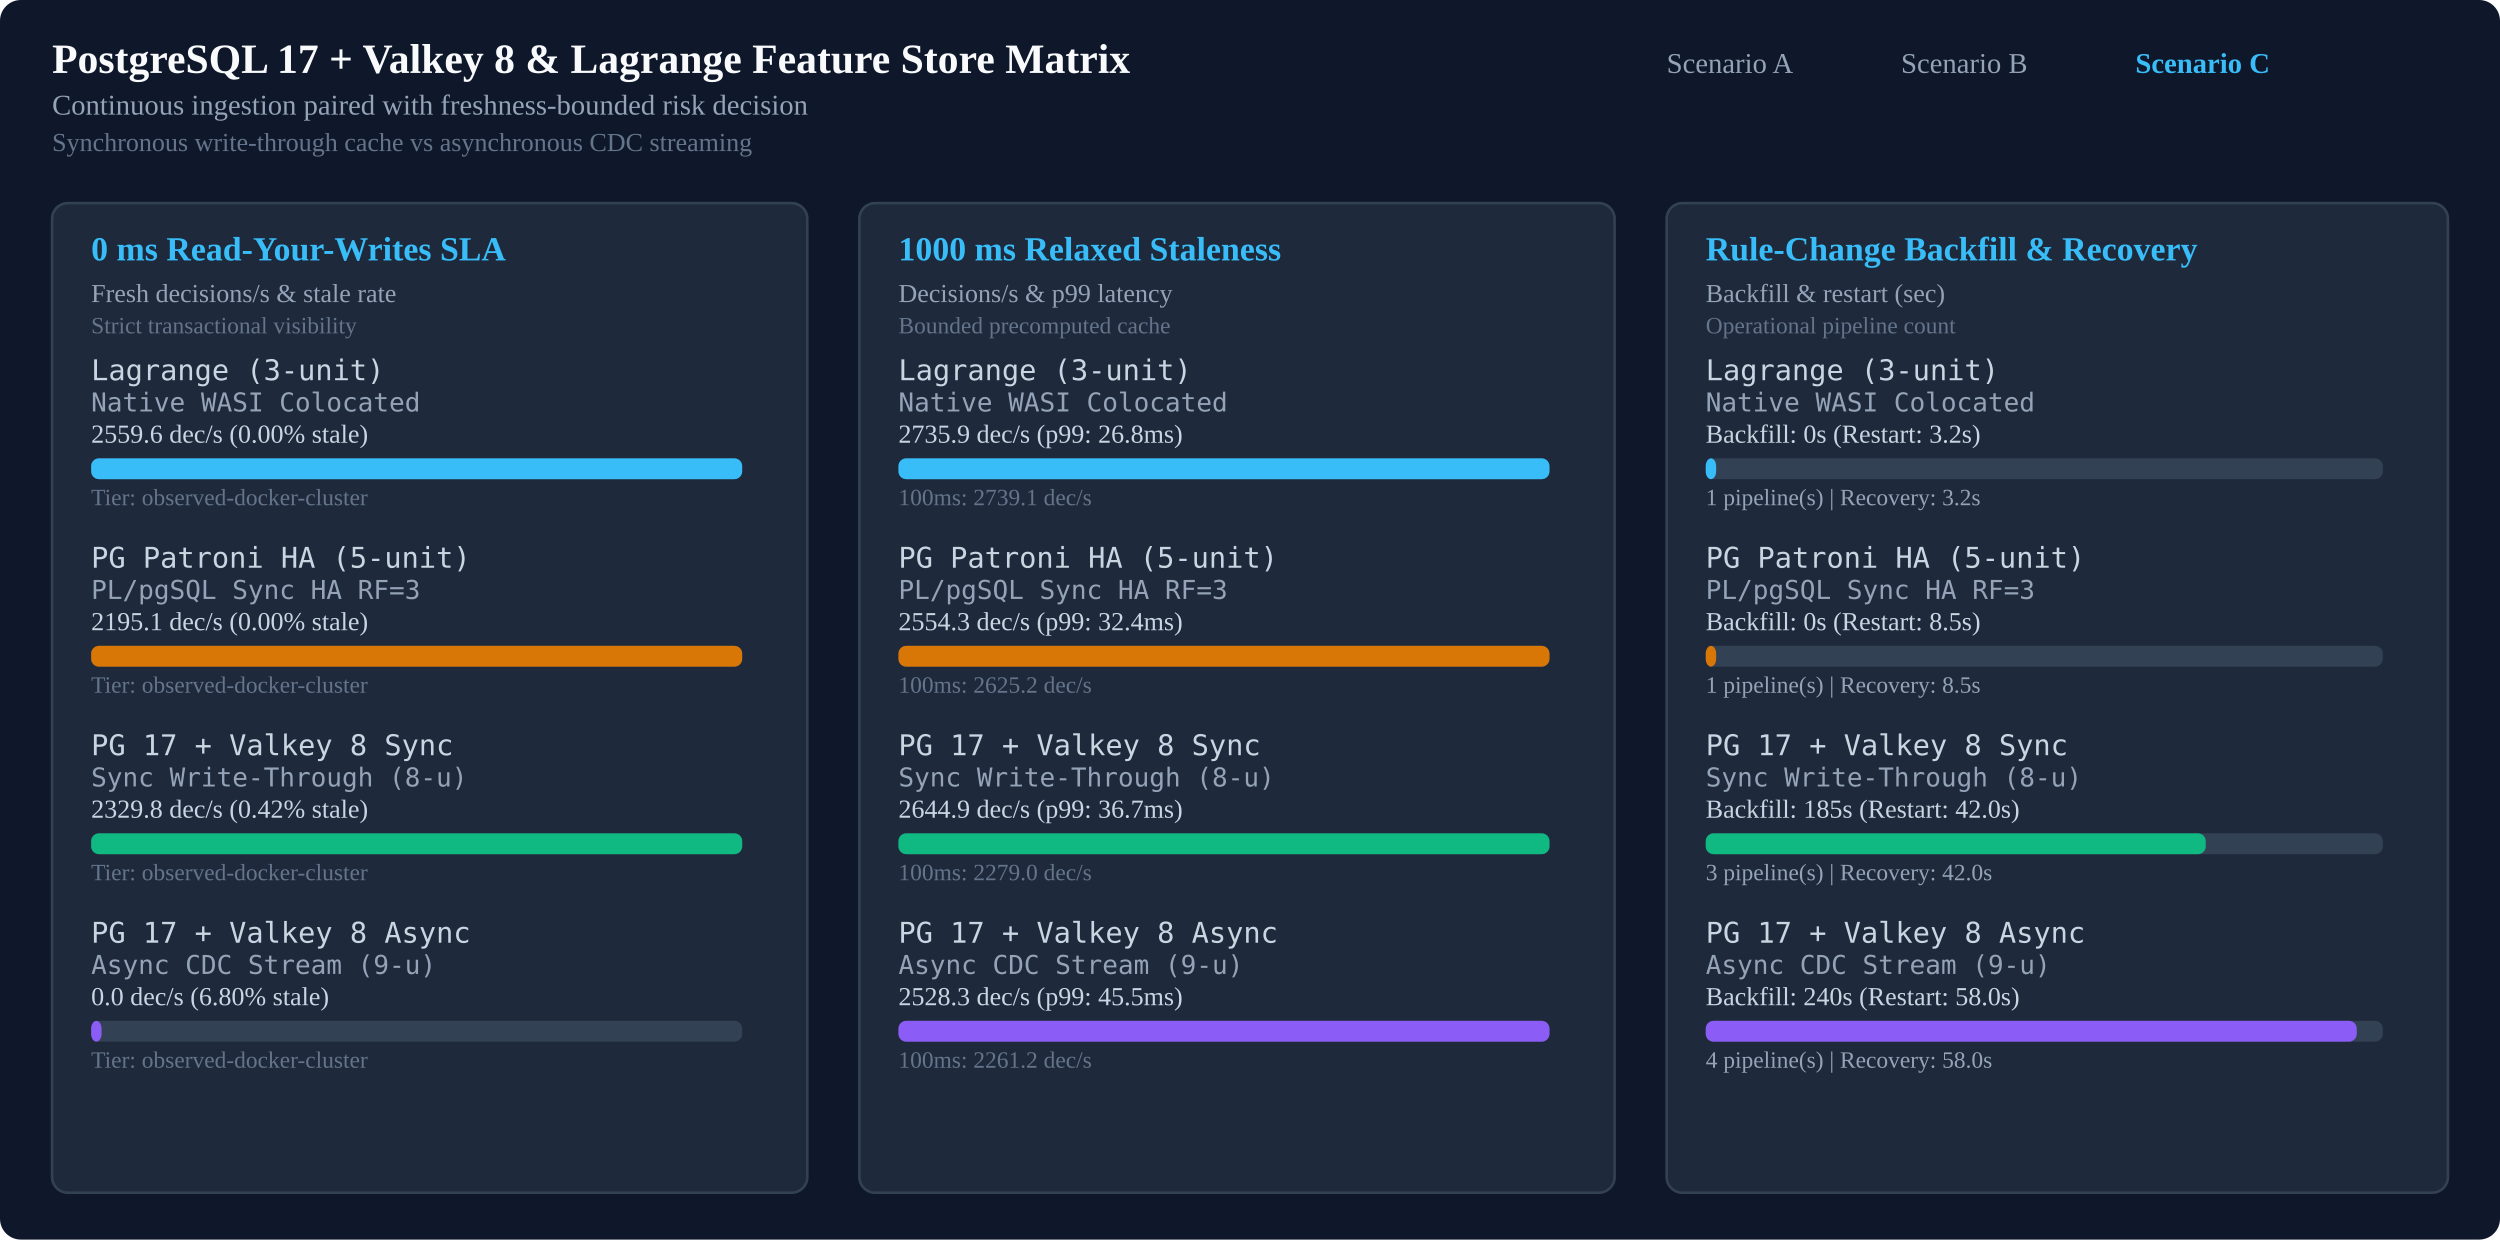
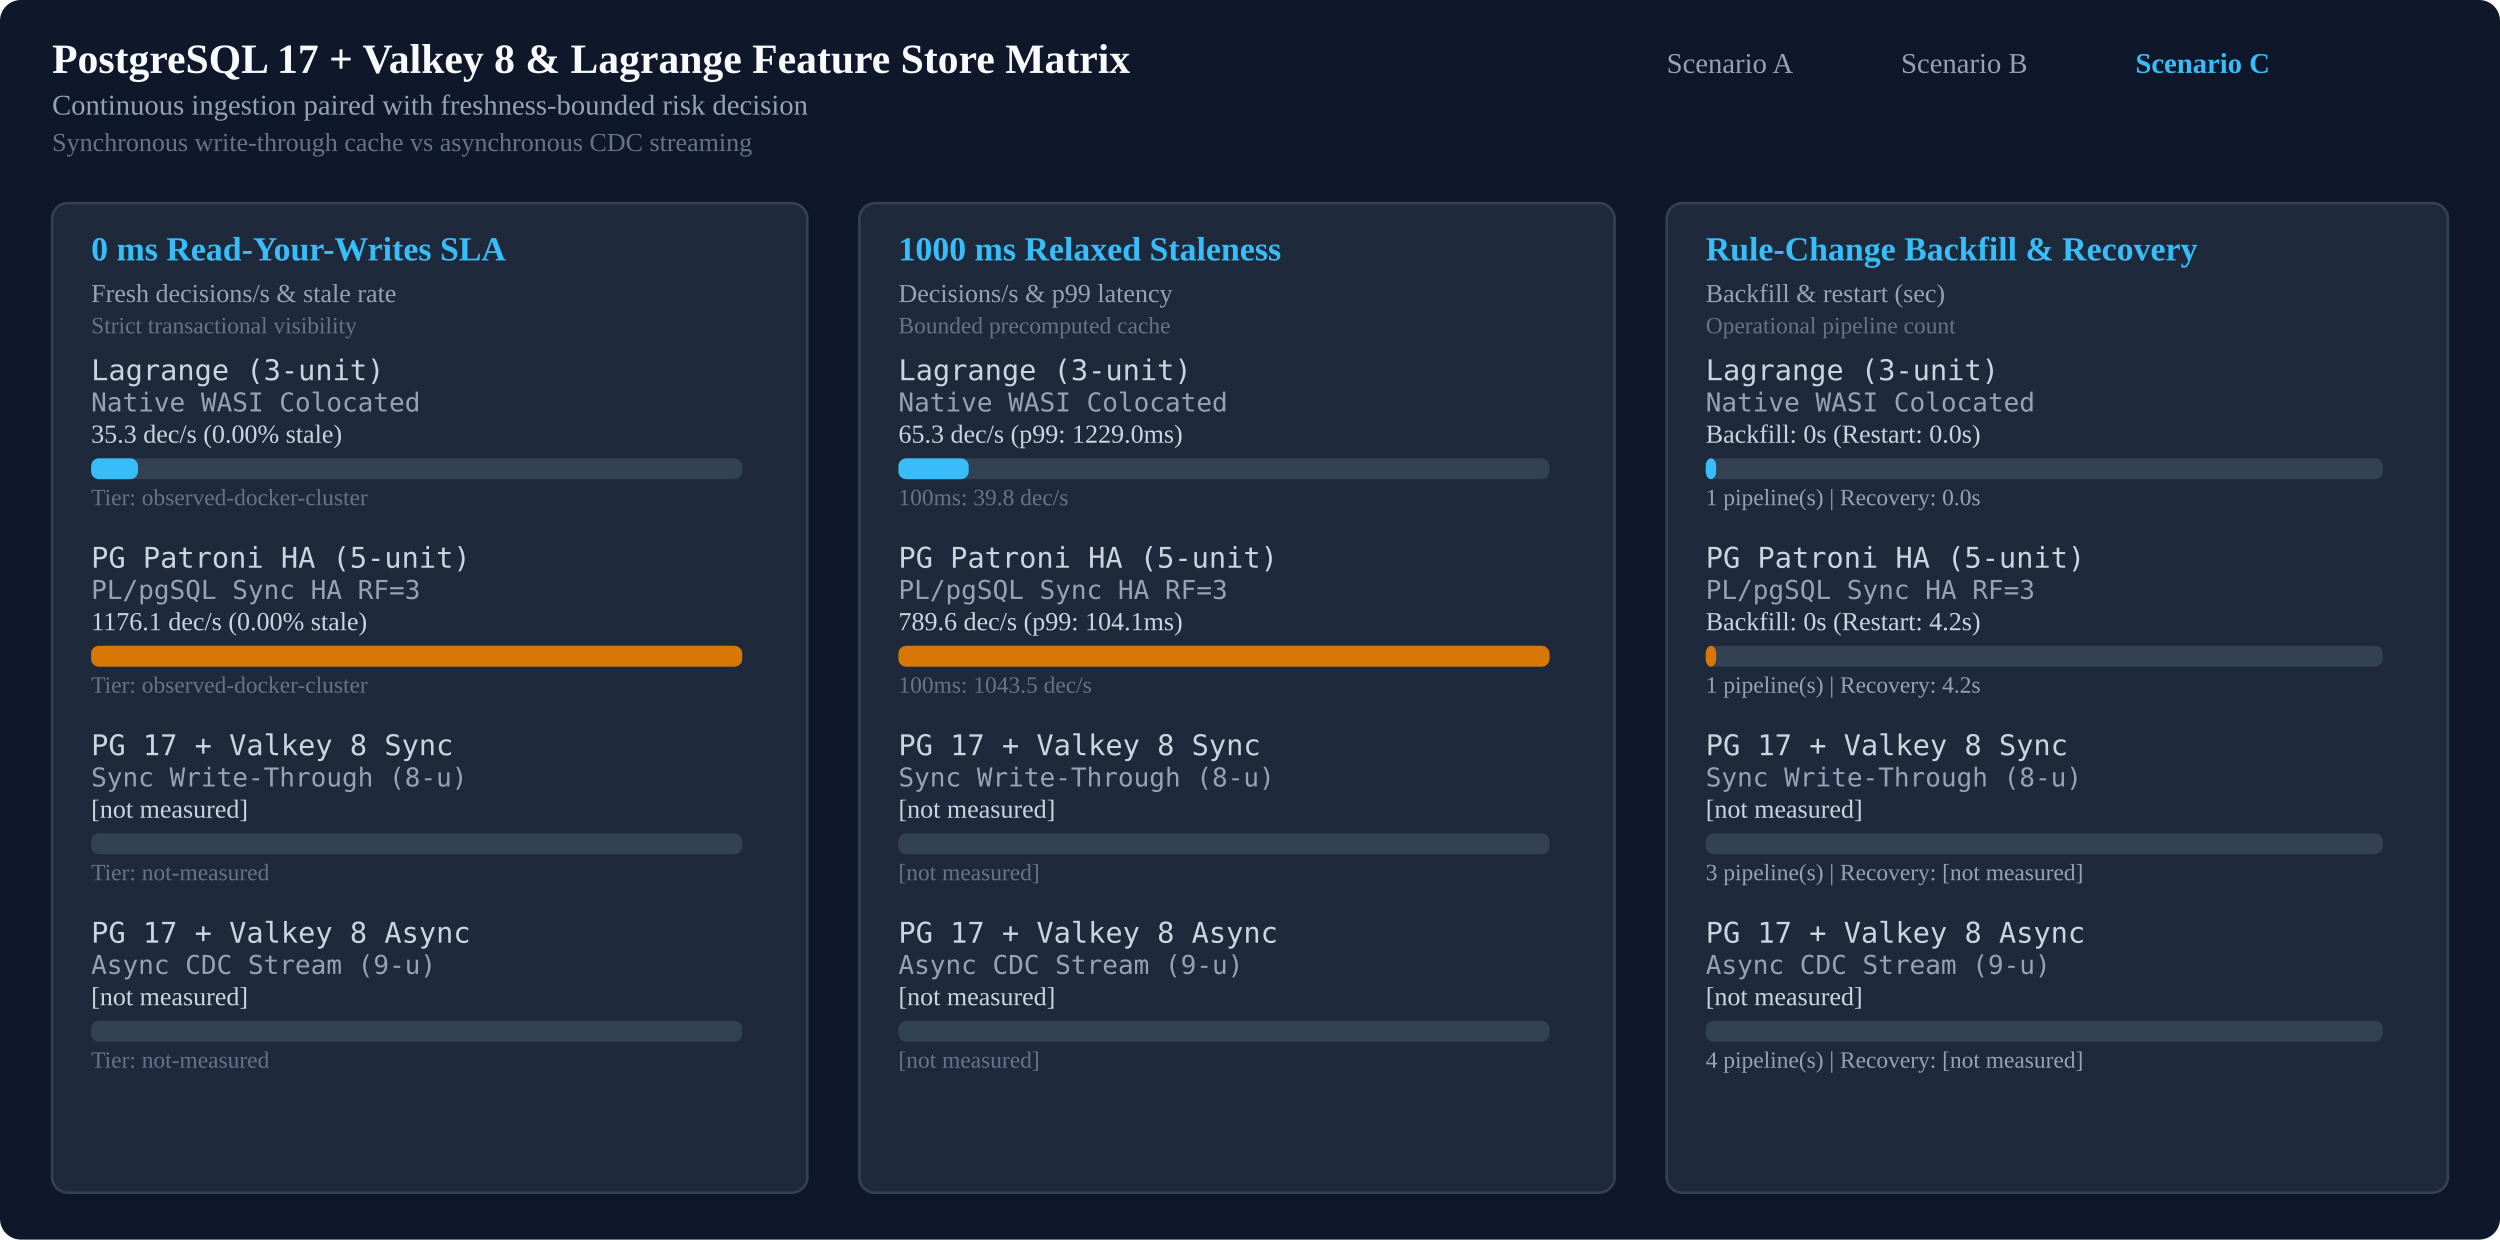
<svg xmlns="http://www.w3.org/2000/svg" viewBox="0 0 960 476" width="960" height="476">
  <rect width="960" height="476" fill="#0f172a" rx="8" />
  <text x="20" y="28" fill="#f8fafc" font-size="16" font-weight="bold">PostgreSQL 17 + Valkey 8 &amp; Lagrange Feature Store Matrix</text>
  <text x="20" y="44" fill="#94a3b8" font-size="11">Continuous ingestion paired with freshness-bounded risk decision</text>
  <text x="20" y="58" fill="#64748b" font-size="10">Synchronous write-through cache vs asynchronous CDC streaming</text>
  <a href="tidb-reference-scenarios.md#scenario-a-tidb-oltp-baseline">
    <text x="640" y="28" fill="#94a3b8" font-size="11">Scenario A</text>
  </a>
  <a href="tidb-reference-scenarios.md#scenario-b-tidb-distributed-risk-decision">
    <text x="730" y="28" fill="#94a3b8" font-size="11">Scenario B</text>
  </a>
  <a href="tidb-reference-scenarios.md#scenario-c-streaming-feature-risk-decision">
    <text x="820" y="28" fill="#38bdf8" font-size="11" font-weight="bold">Scenario C</text>
  </a>
  <rect x="20" y="78" width="290" height="380" fill="#1e293b" rx="6" stroke="#334155" />
  <a href="tidb-reference-scenarios.md#scenario-c-streaming-feature-risk-decision">
    <text x="35" y="100" fill="#38bdf8" font-size="13" font-weight="bold">0 ms Read-Your-Writes SLA</text>
  </a>
  <text x="35" y="116" fill="#94a3b8" font-size="10">Fresh decisions/s &amp; stale rate</text>
  <text x="35" y="128" fill="#64748b" font-size="9">Strict transactional visibility</text>
  <rect x="330" y="78" width="290" height="380" fill="#1e293b" rx="6" stroke="#334155" />
  <a href="tidb-reference-scenarios.md#scenario-c-streaming-feature-risk-decision">
    <text x="345" y="100" fill="#38bdf8" font-size="13" font-weight="bold">1000 ms Relaxed Staleness</text>
  </a>
  <text x="345" y="116" fill="#94a3b8" font-size="10">Decisions/s &amp; p99 latency</text>
  <text x="345" y="128" fill="#64748b" font-size="9">Bounded precomputed cache</text>
  <rect x="640" y="78" width="300" height="380" fill="#1e293b" rx="6" stroke="#334155" />
  <a href="tidb-reference-scenarios.md#scenario-c-streaming-feature-risk-decision">
    <text x="655" y="100" fill="#38bdf8" font-size="13" font-weight="bold">Rule-Change Backfill &amp; Recovery</text>
  </a>
  <text x="655" y="116" fill="#94a3b8" font-size="10">Backfill &amp; restart (sec)</text>
  <text x="655" y="128" fill="#64748b" font-size="9">Operational pipeline count</text>
  <text x="35" y="146" fill="#cbd5e1" font-size="11" font-family="monospace">Lagrange (3-unit)</text>
  <text x="35" y="158" fill="#94a3b8" font-size="10" font-family="monospace">Native WASI Colocated</text>
-   <text x="35" y="170" fill="#cbd5e1" font-size="10">2559.6 dec/s (0.00% stale)</text>
+   <text x="35" y="170" fill="#cbd5e1" font-size="10">35.3 dec/s (0.00% stale)</text>
  <rect x="35" y="176" width="250" height="8" fill="#334155" rx="3" />
-   <rect x="35" y="176" width="250" height="8" fill="#38bdf8" rx="3" />
+   <rect x="35" y="176" width="18" height="8" fill="#38bdf8" rx="3" />
  <text x="35" y="194" fill="#64748b" font-size="9">Tier: observed-docker-cluster</text>
  <text x="345" y="146" fill="#cbd5e1" font-size="11" font-family="monospace">Lagrange (3-unit)</text>
  <text x="345" y="158" fill="#94a3b8" font-size="10" font-family="monospace">Native WASI Colocated</text>
-   <text x="345" y="170" fill="#cbd5e1" font-size="10">2735.9 dec/s (p99: 26.8ms)</text>
+   <text x="345" y="170" fill="#cbd5e1" font-size="10">65.3 dec/s (p99: 1229.0ms)</text>
  <rect x="345" y="176" width="250" height="8" fill="#334155" rx="3" />
-   <rect x="345" y="176" width="250" height="8" fill="#38bdf8" rx="3" />
-   <text x="345" y="194" fill="#64748b" font-size="9">100ms: 2739.1 dec/s</text>
+   <rect x="345" y="176" width="27" height="8" fill="#38bdf8" rx="3" />
+   <text x="345" y="194" fill="#64748b" font-size="9">100ms: 39.8 dec/s</text>
  <text x="655" y="146" fill="#cbd5e1" font-size="11" font-family="monospace">Lagrange (3-unit)</text>
  <text x="655" y="158" fill="#94a3b8" font-size="10" font-family="monospace">Native WASI Colocated</text>
-   <text x="655" y="170" fill="#cbd5e1" font-size="10">Backfill: 0s (Restart: 3.2s)</text>
+   <text x="655" y="170" fill="#cbd5e1" font-size="10">Backfill: 0s (Restart: 0.0s)</text>
  <rect x="655" y="176" width="260" height="8" fill="#334155" rx="3" />
  <rect x="655" y="176" width="4" height="8" fill="#38bdf8" rx="3" />
-   <text x="655" y="194" fill="#94a3b8" font-size="9">1 pipeline(s) | Recovery: 3.2s</text>
+   <text x="655" y="194" fill="#94a3b8" font-size="9">1 pipeline(s) | Recovery: 0.0s</text>
  <text x="35" y="218" fill="#cbd5e1" font-size="11" font-family="monospace">PG Patroni HA (5-unit)</text>
  <text x="35" y="230" fill="#94a3b8" font-size="10" font-family="monospace">PL/pgSQL Sync HA RF=3</text>
-   <text x="35" y="242" fill="#cbd5e1" font-size="10">2195.1 dec/s (0.00% stale)</text>
+   <text x="35" y="242" fill="#cbd5e1" font-size="10">1176.1 dec/s (0.00% stale)</text>
  <rect x="35" y="248" width="250" height="8" fill="#334155" rx="3" />
  <rect x="35" y="248" width="250" height="8" fill="#d97706" rx="3" />
  <text x="35" y="266" fill="#64748b" font-size="9">Tier: observed-docker-cluster</text>
  <text x="345" y="218" fill="#cbd5e1" font-size="11" font-family="monospace">PG Patroni HA (5-unit)</text>
  <text x="345" y="230" fill="#94a3b8" font-size="10" font-family="monospace">PL/pgSQL Sync HA RF=3</text>
-   <text x="345" y="242" fill="#cbd5e1" font-size="10">2554.3 dec/s (p99: 32.4ms)</text>
+   <text x="345" y="242" fill="#cbd5e1" font-size="10">789.6 dec/s (p99: 104.1ms)</text>
  <rect x="345" y="248" width="250" height="8" fill="#334155" rx="3" />
  <rect x="345" y="248" width="250" height="8" fill="#d97706" rx="3" />
-   <text x="345" y="266" fill="#64748b" font-size="9">100ms: 2625.2 dec/s</text>
+   <text x="345" y="266" fill="#64748b" font-size="9">100ms: 1043.5 dec/s</text>
  <text x="655" y="218" fill="#cbd5e1" font-size="11" font-family="monospace">PG Patroni HA (5-unit)</text>
  <text x="655" y="230" fill="#94a3b8" font-size="10" font-family="monospace">PL/pgSQL Sync HA RF=3</text>
-   <text x="655" y="242" fill="#cbd5e1" font-size="10">Backfill: 0s (Restart: 8.5s)</text>
+   <text x="655" y="242" fill="#cbd5e1" font-size="10">Backfill: 0s (Restart: 4.2s)</text>
  <rect x="655" y="248" width="260" height="8" fill="#334155" rx="3" />
  <rect x="655" y="248" width="4" height="8" fill="#d97706" rx="3" />
-   <text x="655" y="266" fill="#94a3b8" font-size="9">1 pipeline(s) | Recovery: 8.5s</text>
+   <text x="655" y="266" fill="#94a3b8" font-size="9">1 pipeline(s) | Recovery: 4.2s</text>
  <text x="35" y="290" fill="#cbd5e1" font-size="11" font-family="monospace">PG 17 + Valkey 8 Sync</text>
  <text x="35" y="302" fill="#94a3b8" font-size="10" font-family="monospace">Sync Write-Through (8-u)</text>
-   <text x="35" y="314" fill="#cbd5e1" font-size="10">2329.8 dec/s (0.42% stale)</text>
+   <text x="35" y="314" fill="#cbd5e1" font-size="10">[not measured]</text>
  <rect x="35" y="320" width="250" height="8" fill="#334155" rx="3" />
-   <rect x="35" y="320" width="250" height="8" fill="#10b981" rx="3" />
-   <text x="35" y="338" fill="#64748b" font-size="9">Tier: observed-docker-cluster</text>
+   <text x="35" y="338" fill="#64748b" font-size="9">Tier: not-measured</text>
  <text x="345" y="290" fill="#cbd5e1" font-size="11" font-family="monospace">PG 17 + Valkey 8 Sync</text>
  <text x="345" y="302" fill="#94a3b8" font-size="10" font-family="monospace">Sync Write-Through (8-u)</text>
-   <text x="345" y="314" fill="#cbd5e1" font-size="10">2644.9 dec/s (p99: 36.7ms)</text>
+   <text x="345" y="314" fill="#cbd5e1" font-size="10">[not measured]</text>
  <rect x="345" y="320" width="250" height="8" fill="#334155" rx="3" />
-   <rect x="345" y="320" width="250" height="8" fill="#10b981" rx="3" />
-   <text x="345" y="338" fill="#64748b" font-size="9">100ms: 2279.0 dec/s</text>
+   <text x="345" y="338" fill="#64748b" font-size="9">[not measured]</text>
  <text x="655" y="290" fill="#cbd5e1" font-size="11" font-family="monospace">PG 17 + Valkey 8 Sync</text>
  <text x="655" y="302" fill="#94a3b8" font-size="10" font-family="monospace">Sync Write-Through (8-u)</text>
-   <text x="655" y="314" fill="#cbd5e1" font-size="10">Backfill: 185s (Restart: 42.0s)</text>
+   <text x="655" y="314" fill="#cbd5e1" font-size="10">[not measured]</text>
  <rect x="655" y="320" width="260" height="8" fill="#334155" rx="3" />
-   <rect x="655" y="320" width="192" height="8" fill="#10b981" rx="3" />
-   <text x="655" y="338" fill="#94a3b8" font-size="9">3 pipeline(s) | Recovery: 42.0s</text>
+   <text x="655" y="338" fill="#94a3b8" font-size="9">3 pipeline(s) | Recovery: [not measured]</text>
  <text x="35" y="362" fill="#cbd5e1" font-size="11" font-family="monospace">PG 17 + Valkey 8 Async</text>
  <text x="35" y="374" fill="#94a3b8" font-size="10" font-family="monospace">Async CDC Stream (9-u)</text>
-   <text x="35" y="386" fill="#cbd5e1" font-size="10">0.0 dec/s (6.80% stale)</text>
+   <text x="35" y="386" fill="#cbd5e1" font-size="10">[not measured]</text>
  <rect x="35" y="392" width="250" height="8" fill="#334155" rx="3" />
-   <rect x="35" y="392" width="4" height="8" fill="#8b5cf6" rx="3" />
-   <text x="35" y="410" fill="#64748b" font-size="9">Tier: observed-docker-cluster</text>
+   <text x="35" y="410" fill="#64748b" font-size="9">Tier: not-measured</text>
  <text x="345" y="362" fill="#cbd5e1" font-size="11" font-family="monospace">PG 17 + Valkey 8 Async</text>
  <text x="345" y="374" fill="#94a3b8" font-size="10" font-family="monospace">Async CDC Stream (9-u)</text>
-   <text x="345" y="386" fill="#cbd5e1" font-size="10">2528.3 dec/s (p99: 45.5ms)</text>
+   <text x="345" y="386" fill="#cbd5e1" font-size="10">[not measured]</text>
  <rect x="345" y="392" width="250" height="8" fill="#334155" rx="3" />
-   <rect x="345" y="392" width="250" height="8" fill="#8b5cf6" rx="3" />
-   <text x="345" y="410" fill="#64748b" font-size="9">100ms: 2261.2 dec/s</text>
+   <text x="345" y="410" fill="#64748b" font-size="9">[not measured]</text>
  <text x="655" y="362" fill="#cbd5e1" font-size="11" font-family="monospace">PG 17 + Valkey 8 Async</text>
  <text x="655" y="374" fill="#94a3b8" font-size="10" font-family="monospace">Async CDC Stream (9-u)</text>
-   <text x="655" y="386" fill="#cbd5e1" font-size="10">Backfill: 240s (Restart: 58.0s)</text>
+   <text x="655" y="386" fill="#cbd5e1" font-size="10">[not measured]</text>
  <rect x="655" y="392" width="260" height="8" fill="#334155" rx="3" />
-   <rect x="655" y="392" width="250" height="8" fill="#8b5cf6" rx="3" />
-   <text x="655" y="410" fill="#94a3b8" font-size="9">4 pipeline(s) | Recovery: 58.0s</text>
+   <text x="655" y="410" fill="#94a3b8" font-size="9">4 pipeline(s) | Recovery: [not measured]</text>
</svg>
